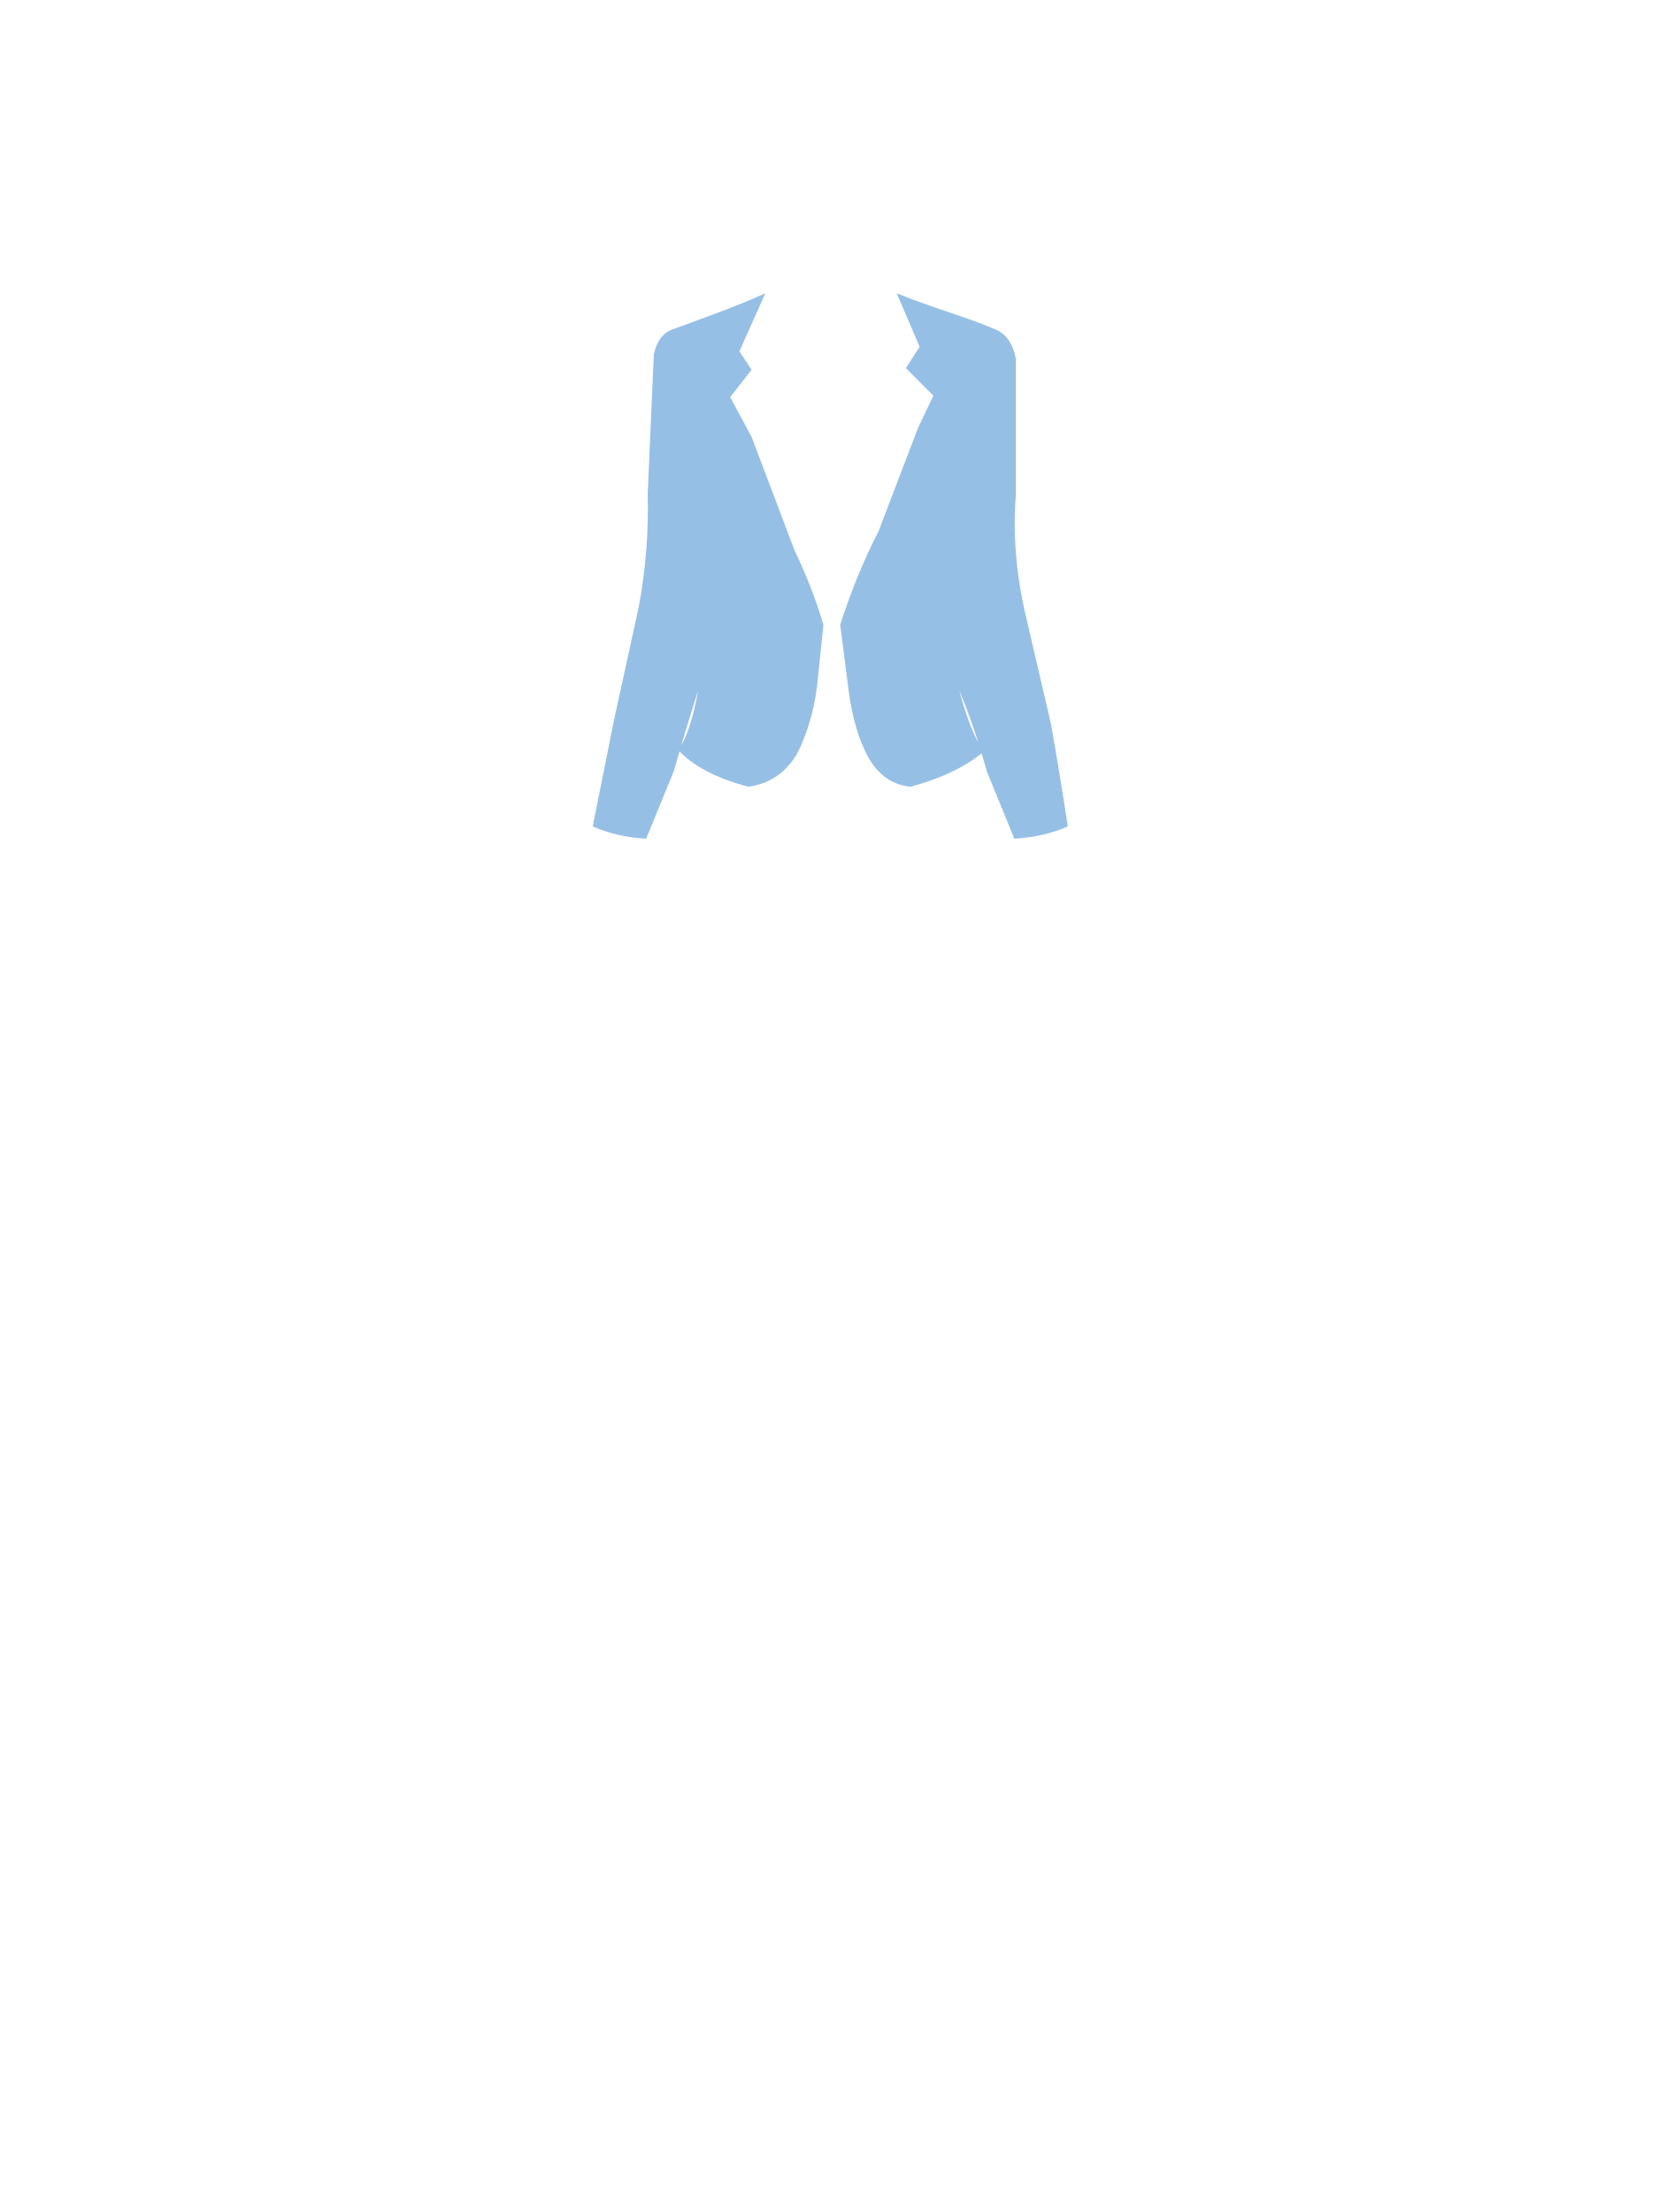
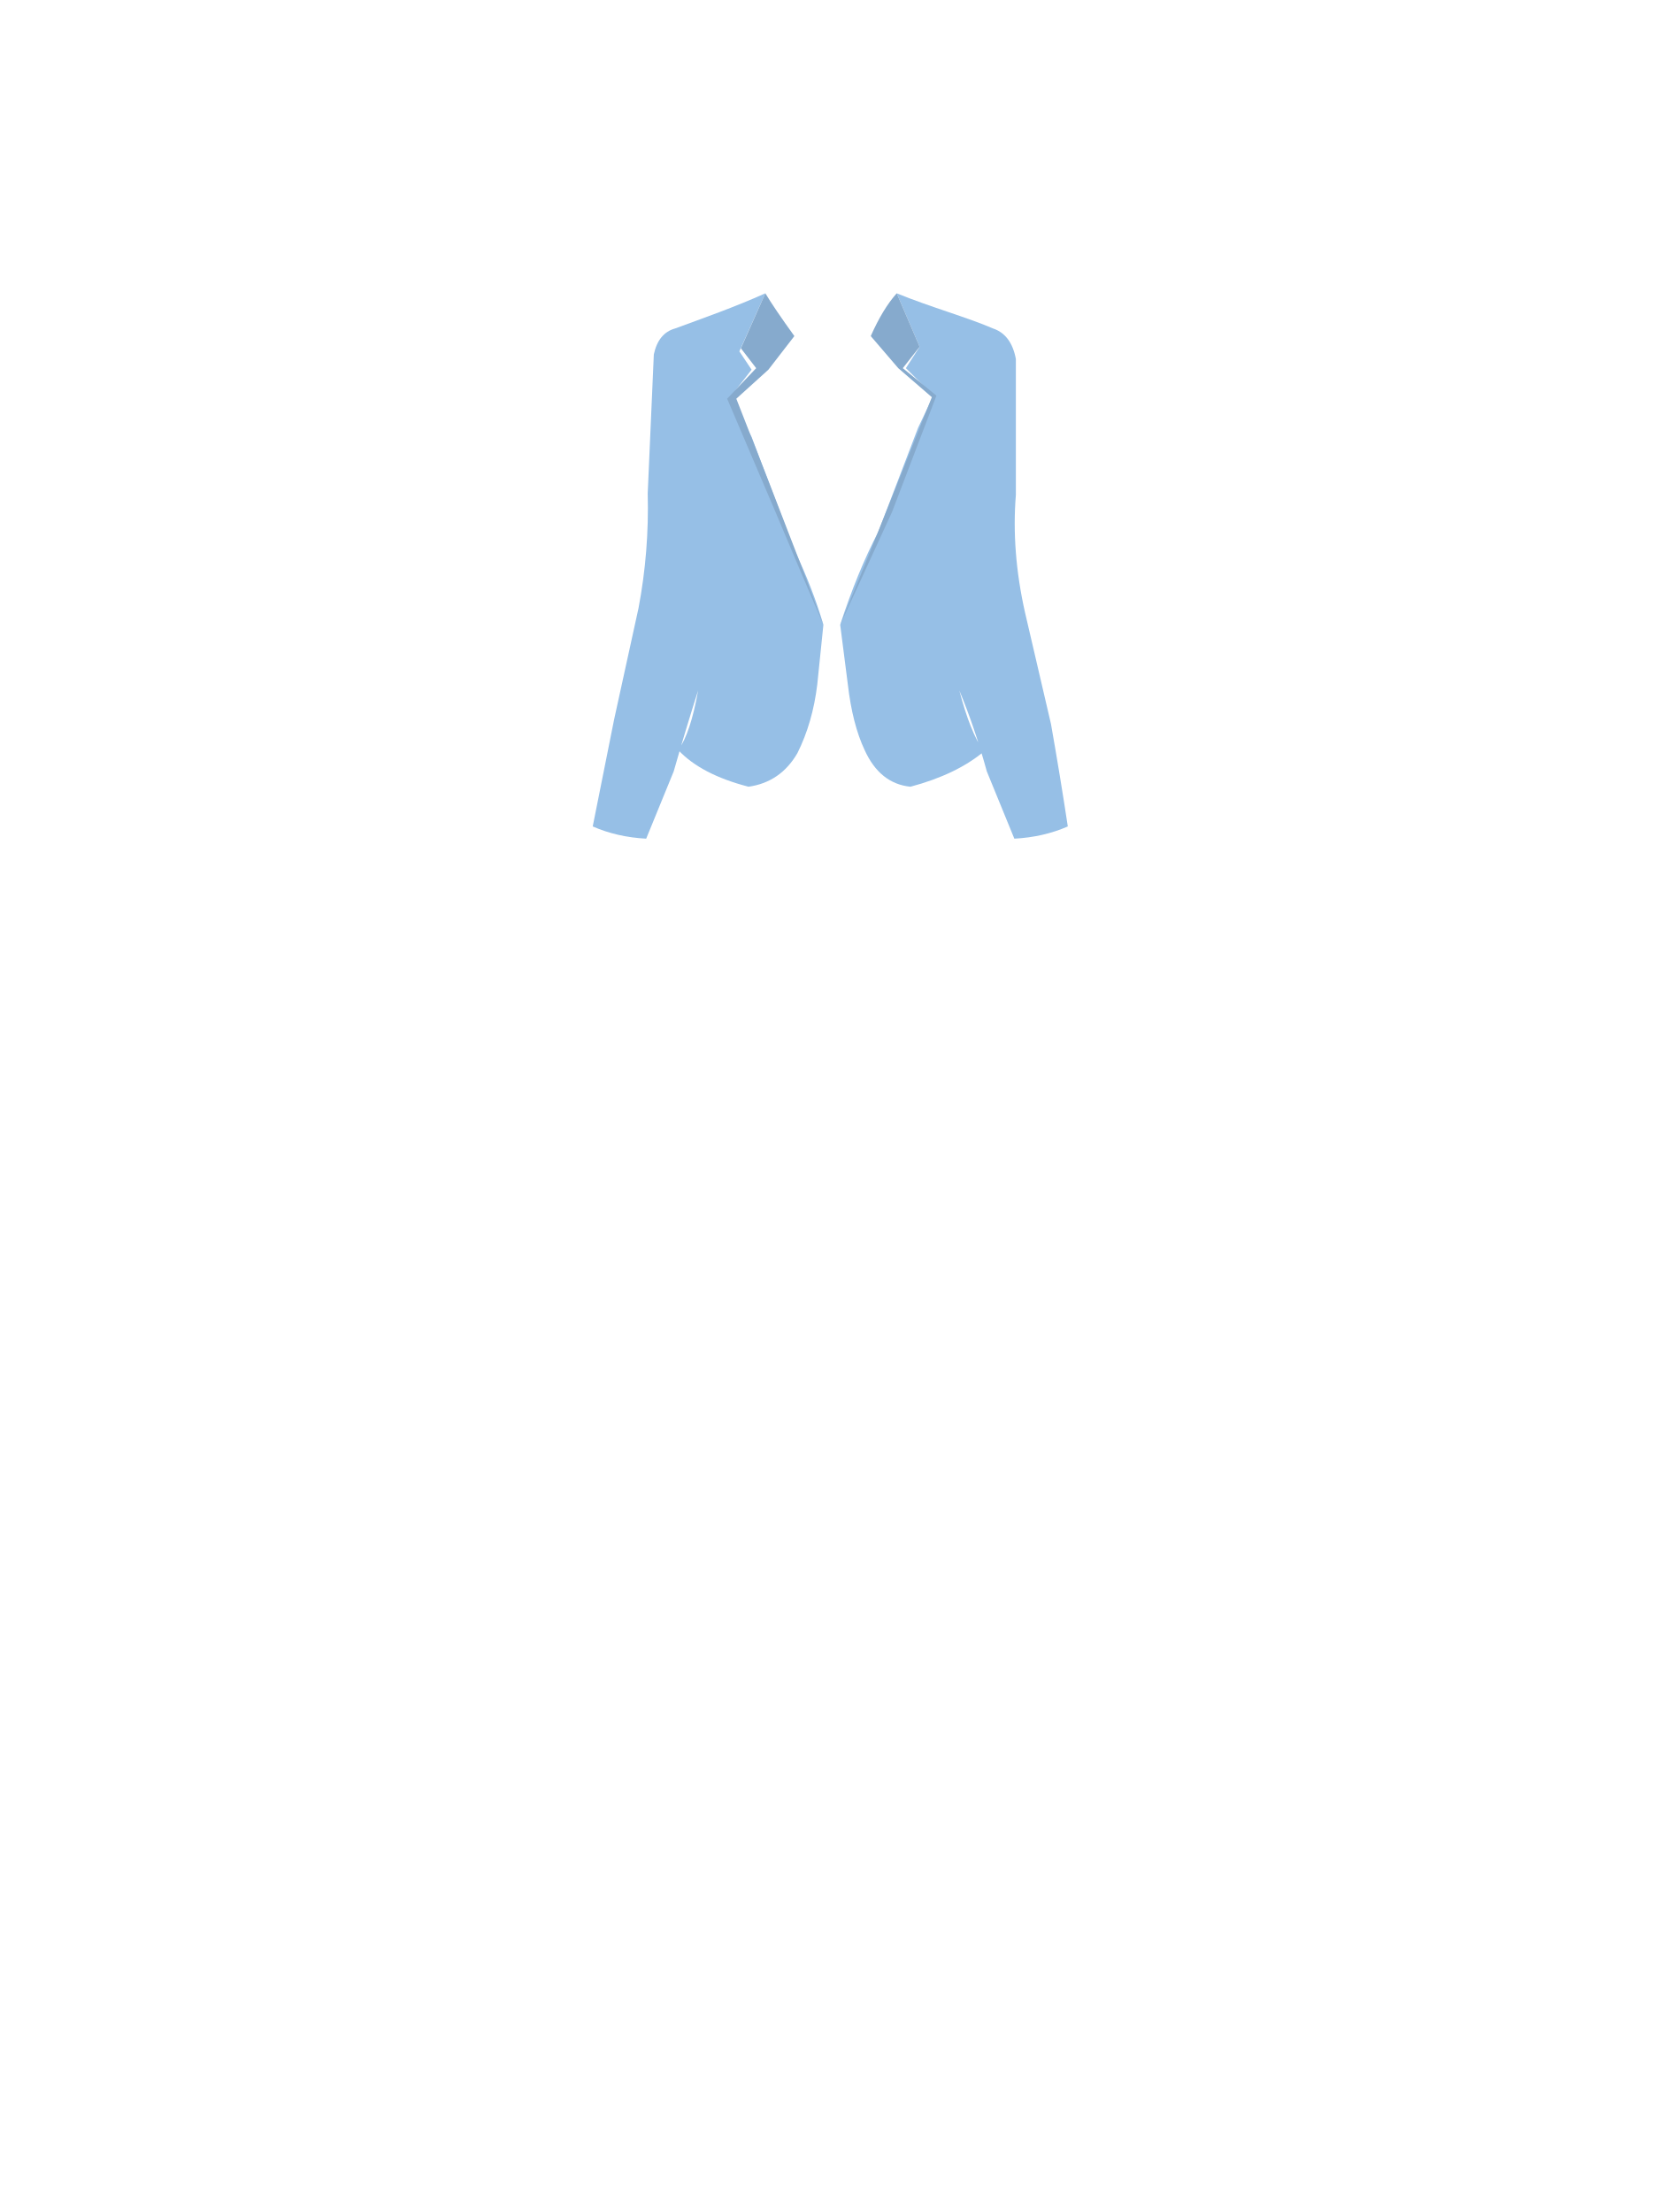
- <svg xmlns="http://www.w3.org/2000/svg" width="1086" height="1448" viewBox="0 0 1086 1448">
-   <path fill="#96bfe6" d="M501 192  C481 201 461 208 442 215  Q431 218 428 232  L424 323 Q425 361 418 398  L402 471 Q394 511 388 541  Q404 548 423 549  L441 505 Q449 477 457 452  Q452 480 444 491  Q459 507 490 515  Q511 512 522 493  Q532 473 535 448  L539 409  Q532 385 520 360  L492 286  L478 260  L492 242 L484 230 L501 192 Z" />
-   <path fill="#96bfe6" d="M587 192  C609 201 634 208 650 215  Q662 219 665 235  L665 324 Q662 361 671 401  L688 474 Q694 508 699 541  Q683 548 664 549  L646 505 Q638 476 628 452  Q635 479 644 492  Q626 507 596 515  Q576 513 566 491  Q558 474 555 448  L550 409 Q561 375 575 348  L601 280 L611 259 L593 241 L602 227 L587 192 Z" />
+ <svg xmlns="http://www.w3.org/2000/svg" viewBox="0 0 1086 1448" width="1086" height="1448">
+   <g fill="#96bfe6">
+     <path d="M501 192  C481 201 461 208 442 215  Q431 218 428 232  L424 323 Q425 361 418 398  L402 471 Q394 511 388 541  Q404 548 423 549  L441 505 Q449 477 457 452  Q452 480 444 491  Q459 507 490 515  Q511 512 522 493  Q532 473 535 448  L539 409  Q532 385 520 360  L492 286  L478 260  L492 242 L484 230 L501 192 Z" />
+     <path d="M587 192  C609 201 634 208 650 215  Q662 219 665 235  L665 324 Q662 361 671 401  L688 474 Q694 508 699 541  Q683 548 664 549  L646 505 Q638 476 628 452  Q635 479 644 492  Q626 507 596 515  Q576 513 566 491  Q558 474 555 448  L550 409 Q561 375 575 348  L601 280 L611 259 L593 241 L602 227 L587 192 Z" />
+   </g>
+   <g fill="#86aacd">
+     <path d="M501 192  Q507 202 520 220  L503 242  L482 261  Q504 317 524 369  L539 409  Q518 360 508 336  L476 261  L495 241  L485 228 Z" />
+     <path d="M587 192  Q578 202 570 220  L588 241  L610 260  Q587 318 566 370  L550 409  Q573 359 584 335  L613 259  L591 241  L602 227 Z" />
+   </g>
</svg>
